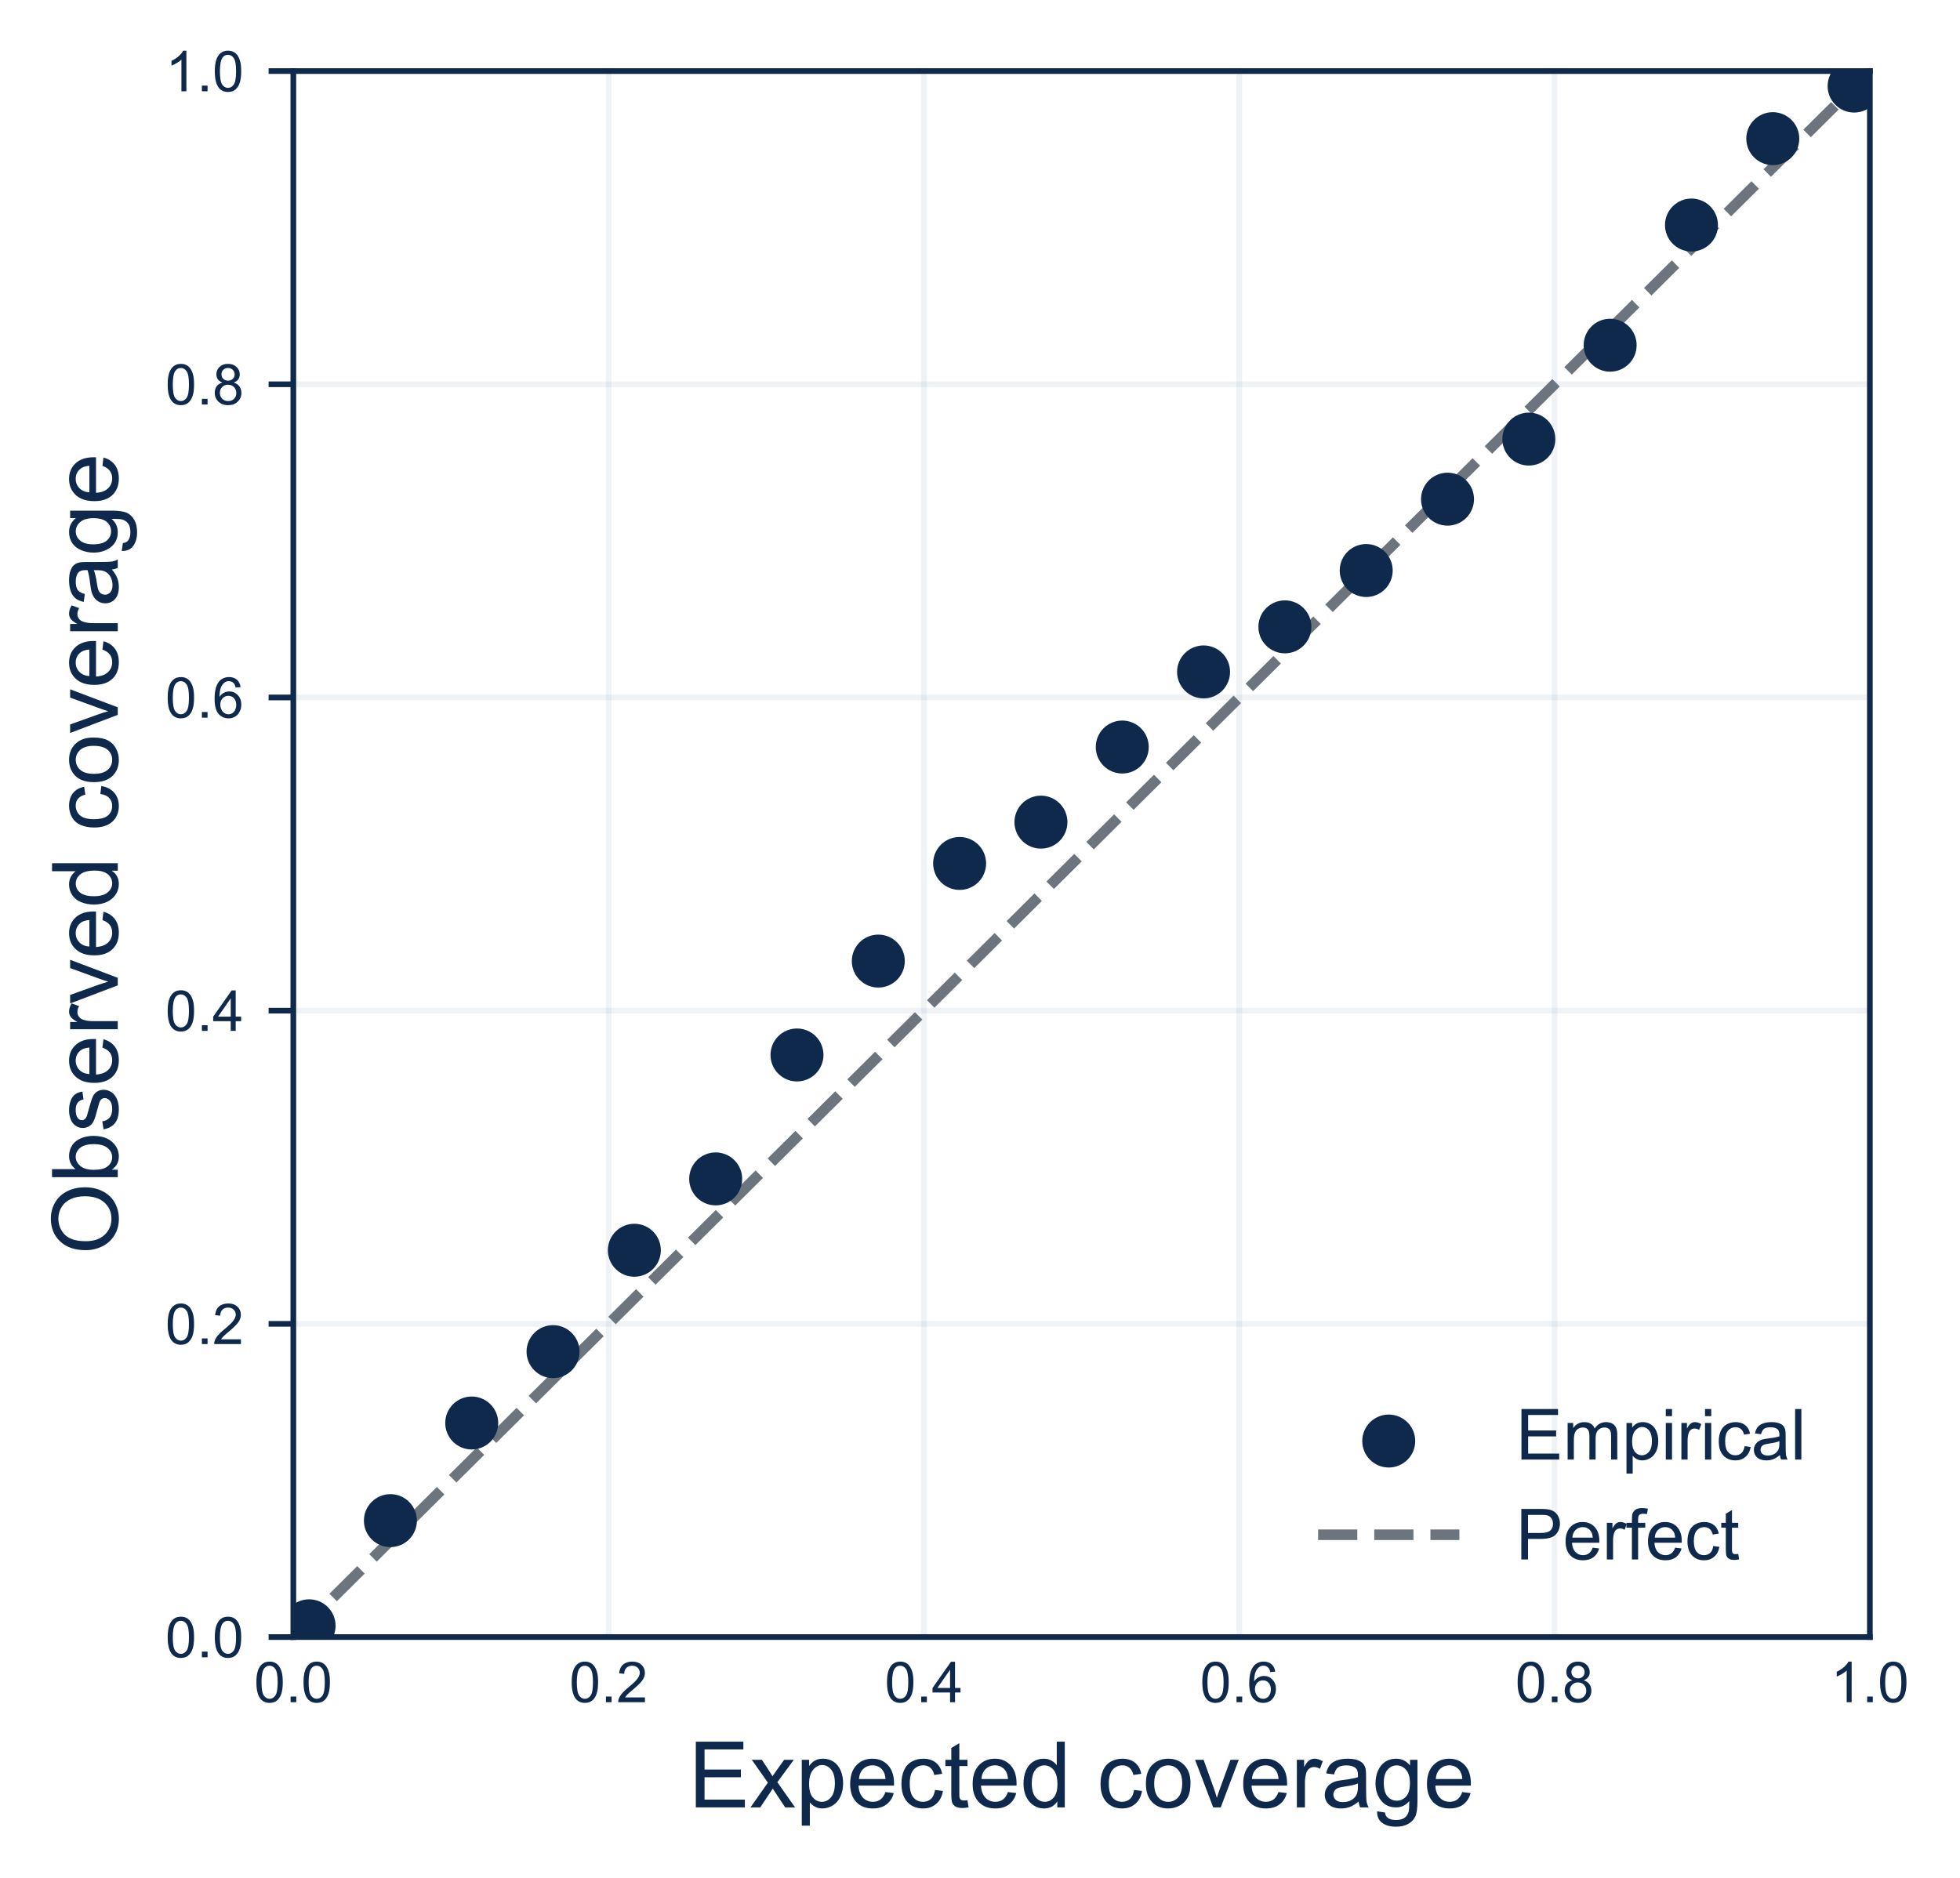
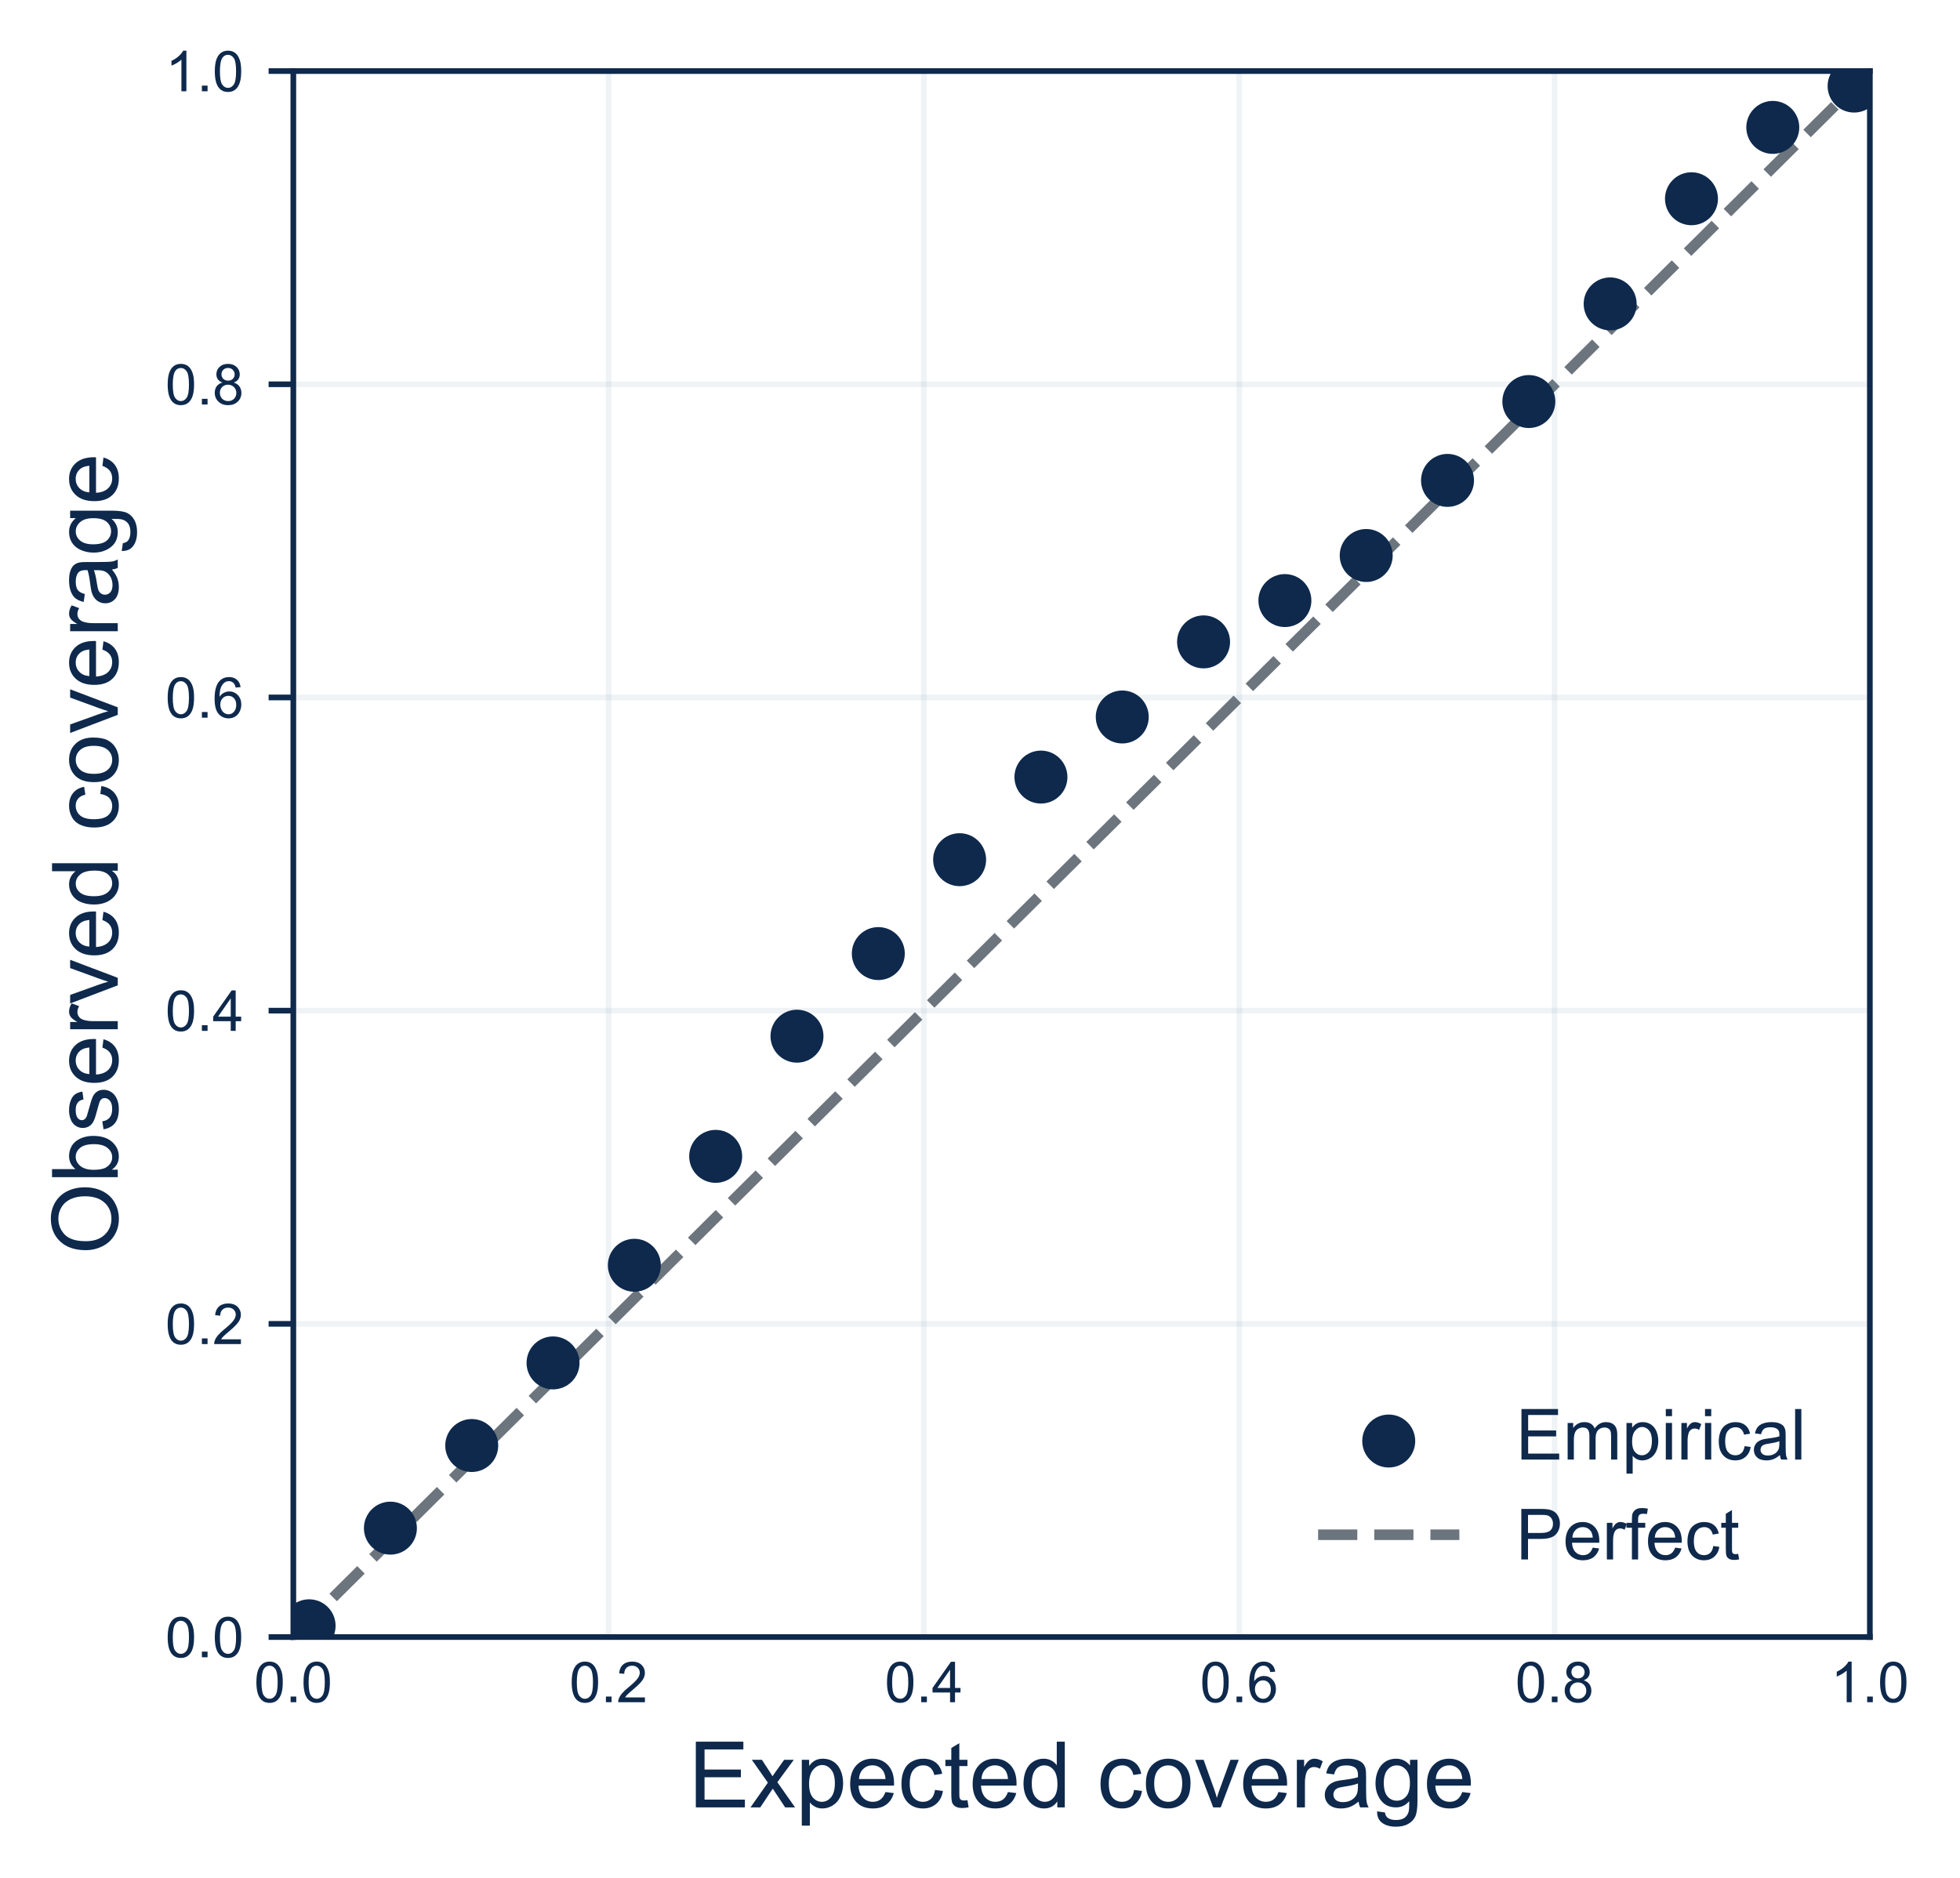
<svg xmlns="http://www.w3.org/2000/svg" xmlns:xlink="http://www.w3.org/1999/xlink" width="277.488pt" height="265.881pt" viewBox="0 0 277.488 265.881" version="1.1">
  <defs>
    <style type="text/css">*{stroke-linejoin: round; stroke-linecap: butt}</style>
  </defs>
  <g id="figure_1">
    <g id="patch_1">
      <path d="M 0 265.881  L 277.488 265.881  L 277.488 0  L 0 0  L 0 265.881  z " style="fill: none" />
    </g>
    <g id="axes_1">
      <g id="patch_2">
        <path d="M 41.528 231.823  L 264.728 231.823  L 264.728 10.063  L 41.528 10.063  L 41.528 231.823  z " style="fill: none" />
      </g>
      <g id="line2d_1">
-         <path d="M 41.528 231.823  L 264.728 10.063  " clip-path="url(#pba73ccb9ce)" style="fill: none; stroke-dasharray: 5.55,2.4; stroke-dashoffset: 0; stroke: #6c757d; stroke-width: 1.5" />
+         <path d="M 41.528 231.823  L 264.728 10.063  " clip-path="url(#pf4852ff96f)" style="fill: none; stroke-dasharray: 5.55,2.4; stroke-dashoffset: 0; stroke: #6c757d; stroke-width: 1.5" />
      </g>
      <g id="matplotlib.axis_1">
        <g id="xtick_1">
          <g id="line2d_2">
-             <path d="M 41.528 231.823  L 41.528 10.063  " clip-path="url(#pba73ccb9ce)" style="fill: none; stroke: #5f86a5; stroke-opacity: 0.1; stroke-width: 0.8; stroke-linecap: square" />
+             <path d="M 41.528 231.823  L 41.528 10.063  " clip-path="url(#pf4852ff96f)" style="fill: none; stroke: #5f86a5; stroke-opacity: 0.1; stroke-width: 0.8; stroke-linecap: square" />
          </g>
          <g id="line2d_3" />
          <g id="text_1">
            <g style="fill: #0e294c" transform="translate(35.96781 241.0494) scale(0.08 -0.08)">
              <defs>
                <path id="ArialMT-30" d="M 266 2259  Q 266 3072 433 3567  Q 600 4063 929 4331  Q 1259 4600 1759 4600  Q 2128 4600 2406 4451  Q 2684 4303 2865 4023  Q 3047 3744 3150 3342  Q 3253 2941 3253 2259  Q 3253 1453 3087 958  Q 2922 463 2592 192  Q 2263 -78 1759 -78  Q 1097 -78 719 397  Q 266 969 266 2259  z M 844 2259  Q 844 1131 1108 757  Q 1372 384 1759 384  Q 2147 384 2411 759  Q 2675 1134 2675 2259  Q 2675 3391 2411 3762  Q 2147 4134 1753 4134  Q 1366 4134 1134 3806  Q 844 3388 844 2259  z " transform="scale(0.015625)" />
                <path id="ArialMT-2e" d="M 581 0  L 581 641  L 1222 641  L 1222 0  L 581 0  z " transform="scale(0.015625)" />
              </defs>
              <use xlink:href="#ArialMT-30" />
              <use xlink:href="#ArialMT-2e" transform="translate(55.61523 0)" />
              <use xlink:href="#ArialMT-30" transform="translate(83.39844 0)" />
            </g>
          </g>
        </g>
        <g id="xtick_2">
          <g id="line2d_4">
-             <path d="M 86.168 231.823  L 86.168 10.063  " clip-path="url(#pba73ccb9ce)" style="fill: none; stroke: #5f86a5; stroke-opacity: 0.1; stroke-width: 0.8; stroke-linecap: square" />
+             <path d="M 86.168 231.823  L 86.168 10.063  " clip-path="url(#pf4852ff96f)" style="fill: none; stroke: #5f86a5; stroke-opacity: 0.1; stroke-width: 0.8; stroke-linecap: square" />
          </g>
          <g id="line2d_5" />
          <g id="text_2">
            <g style="fill: #0e294c" transform="translate(80.60781 241.0494) scale(0.08 -0.08)">
              <defs>
                <path id="ArialMT-32" d="M 3222 541  L 3222 0  L 194 0  Q 188 203 259 391  Q 375 700 629 1000  Q 884 1300 1366 1694  Q 2113 2306 2375 2664  Q 2638 3022 2638 3341  Q 2638 3675 2398 3904  Q 2159 4134 1775 4134  Q 1369 4134 1125 3890  Q 881 3647 878 3216  L 300 3275  Q 359 3922 746 4261  Q 1134 4600 1788 4600  Q 2447 4600 2831 4234  Q 3216 3869 3216 3328  Q 3216 3053 3103 2787  Q 2991 2522 2730 2228  Q 2469 1934 1863 1422  Q 1356 997 1212 845  Q 1069 694 975 541  L 3222 541  z " transform="scale(0.015625)" />
              </defs>
              <use xlink:href="#ArialMT-30" />
              <use xlink:href="#ArialMT-2e" transform="translate(55.61523 0)" />
              <use xlink:href="#ArialMT-32" transform="translate(83.39844 0)" />
            </g>
          </g>
        </g>
        <g id="xtick_3">
          <g id="line2d_6">
-             <path d="M 130.808 231.823  L 130.808 10.063  " clip-path="url(#pba73ccb9ce)" style="fill: none; stroke: #5f86a5; stroke-opacity: 0.1; stroke-width: 0.8; stroke-linecap: square" />
+             <path d="M 130.808 231.823  L 130.808 10.063  " clip-path="url(#pf4852ff96f)" style="fill: none; stroke: #5f86a5; stroke-opacity: 0.1; stroke-width: 0.8; stroke-linecap: square" />
          </g>
          <g id="line2d_7" />
          <g id="text_3">
            <g style="fill: #0e294c" transform="translate(125.2478 241.0494) scale(0.08 -0.08)">
              <defs>
                <path id="ArialMT-34" d="M 2069 0  L 2069 1097  L 81 1097  L 81 1613  L 2172 4581  L 2631 4581  L 2631 1613  L 3250 1613  L 3250 1097  L 2631 1097  L 2631 0  L 2069 0  z M 2069 1613  L 2069 3678  L 634 1613  L 2069 1613  z " transform="scale(0.015625)" />
              </defs>
              <use xlink:href="#ArialMT-30" />
              <use xlink:href="#ArialMT-2e" transform="translate(55.61523 0)" />
              <use xlink:href="#ArialMT-34" transform="translate(83.39844 0)" />
            </g>
          </g>
        </g>
        <g id="xtick_4">
          <g id="line2d_8">
-             <path d="M 175.448 231.823  L 175.448 10.063  " clip-path="url(#pba73ccb9ce)" style="fill: none; stroke: #5f86a5; stroke-opacity: 0.1; stroke-width: 0.8; stroke-linecap: square" />
+             <path d="M 175.448 231.823  L 175.448 10.063  " clip-path="url(#pf4852ff96f)" style="fill: none; stroke: #5f86a5; stroke-opacity: 0.1; stroke-width: 0.8; stroke-linecap: square" />
          </g>
          <g id="line2d_9" />
          <g id="text_4">
            <g style="fill: #0e294c" transform="translate(169.8878 241.0494) scale(0.08 -0.08)">
              <defs>
                <path id="ArialMT-36" d="M 3184 3459  L 2625 3416  Q 2550 3747 2413 3897  Q 2184 4138 1850 4138  Q 1581 4138 1378 3988  Q 1113 3794 959 3422  Q 806 3050 800 2363  Q 1003 2672 1297 2822  Q 1591 2972 1913 2972  Q 2475 2972 2870 2558  Q 3266 2144 3266 1488  Q 3266 1056 3080 686  Q 2894 316 2569 119  Q 2244 -78 1831 -78  Q 1128 -78 684 439  Q 241 956 241 2144  Q 241 3472 731 4075  Q 1159 4600 1884 4600  Q 2425 4600 2770 4297  Q 3116 3994 3184 3459  z M 888 1484  Q 888 1194 1011 928  Q 1134 663 1356 523  Q 1578 384 1822 384  Q 2178 384 2434 671  Q 2691 959 2691 1453  Q 2691 1928 2437 2201  Q 2184 2475 1800 2475  Q 1419 2475 1153 2201  Q 888 1928 888 1484  z " transform="scale(0.015625)" />
              </defs>
              <use xlink:href="#ArialMT-30" />
              <use xlink:href="#ArialMT-2e" transform="translate(55.61523 0)" />
              <use xlink:href="#ArialMT-36" transform="translate(83.39844 0)" />
            </g>
          </g>
        </g>
        <g id="xtick_5">
          <g id="line2d_10">
-             <path d="M 220.088 231.823  L 220.088 10.063  " clip-path="url(#pba73ccb9ce)" style="fill: none; stroke: #5f86a5; stroke-opacity: 0.1; stroke-width: 0.8; stroke-linecap: square" />
+             <path d="M 220.088 231.823  L 220.088 10.063  " clip-path="url(#pf4852ff96f)" style="fill: none; stroke: #5f86a5; stroke-opacity: 0.1; stroke-width: 0.8; stroke-linecap: square" />
          </g>
          <g id="line2d_11" />
          <g id="text_5">
            <g style="fill: #0e294c" transform="translate(214.5278 241.0494) scale(0.08 -0.08)">
              <defs>
                <path id="ArialMT-38" d="M 1131 2484  Q 781 2613 612 2850  Q 444 3088 444 3419  Q 444 3919 803 4259  Q 1163 4600 1759 4600  Q 2359 4600 2725 4251  Q 3091 3903 3091 3403  Q 3091 3084 2923 2848  Q 2756 2613 2416 2484  Q 2838 2347 3058 2040  Q 3278 1734 3278 1309  Q 3278 722 2862 322  Q 2447 -78 1769 -78  Q 1091 -78 675 323  Q 259 725 259 1325  Q 259 1772 486 2073  Q 713 2375 1131 2484  z M 1019 3438  Q 1019 3113 1228 2906  Q 1438 2700 1772 2700  Q 2097 2700 2305 2904  Q 2513 3109 2513 3406  Q 2513 3716 2298 3927  Q 2084 4138 1766 4138  Q 1444 4138 1231 3931  Q 1019 3725 1019 3438  z M 838 1322  Q 838 1081 952 856  Q 1066 631 1291 507  Q 1516 384 1775 384  Q 2178 384 2440 643  Q 2703 903 2703 1303  Q 2703 1709 2433 1975  Q 2163 2241 1756 2241  Q 1359 2241 1098 1978  Q 838 1716 838 1322  z " transform="scale(0.015625)" />
              </defs>
              <use xlink:href="#ArialMT-30" />
              <use xlink:href="#ArialMT-2e" transform="translate(55.61523 0)" />
              <use xlink:href="#ArialMT-38" transform="translate(83.39844 0)" />
            </g>
          </g>
        </g>
        <g id="xtick_6">
          <g id="line2d_12">
-             <path d="M 264.728 231.823  L 264.728 10.063  " clip-path="url(#pba73ccb9ce)" style="fill: none; stroke: #5f86a5; stroke-opacity: 0.1; stroke-width: 0.8; stroke-linecap: square" />
+             <path d="M 264.728 231.823  L 264.728 10.063  " clip-path="url(#pf4852ff96f)" style="fill: none; stroke: #5f86a5; stroke-opacity: 0.1; stroke-width: 0.8; stroke-linecap: square" />
          </g>
          <g id="line2d_13" />
          <g id="text_6">
            <g style="fill: #0e294c" transform="translate(259.1678 241.0494) scale(0.08 -0.08)">
              <defs>
                <path id="ArialMT-31" d="M 2384 0  L 1822 0  L 1822 3584  Q 1619 3391 1289 3197  Q 959 3003 697 2906  L 697 3450  Q 1169 3672 1522 3987  Q 1875 4303 2022 4600  L 2384 4600  L 2384 0  z " transform="scale(0.015625)" />
              </defs>
              <use xlink:href="#ArialMT-31" />
              <use xlink:href="#ArialMT-2e" transform="translate(55.61523 0)" />
              <use xlink:href="#ArialMT-30" transform="translate(83.39844 0)" />
            </g>
          </g>
        </g>
        <g id="text_7">
          <g style="fill: #0e294c" transform="translate(97.48477 255.9445) scale(0.13 -0.13)">
            <defs>
              <path id="ArialMT-45" d="M 506 0  L 506 4581  L 3819 4581  L 3819 4041  L 1113 4041  L 1113 2638  L 3647 2638  L 3647 2100  L 1113 2100  L 1113 541  L 3925 541  L 3925 0  L 506 0  z " transform="scale(0.015625)" />
              <path id="ArialMT-78" d="M 47 0  L 1259 1725  L 138 3319  L 841 3319  L 1350 2541  Q 1494 2319 1581 2169  Q 1719 2375 1834 2534  L 2394 3319  L 3066 3319  L 1919 1756  L 3153 0  L 2463 0  L 1781 1031  L 1600 1309  L 728 0  L 47 0  z " transform="scale(0.015625)" />
              <path id="ArialMT-70" d="M 422 -1272  L 422 3319  L 934 3319  L 934 2888  Q 1116 3141 1344 3267  Q 1572 3394 1897 3394  Q 2322 3394 2647 3175  Q 2972 2956 3137 2557  Q 3303 2159 3303 1684  Q 3303 1175 3120 767  Q 2938 359 2589 142  Q 2241 -75 1856 -75  Q 1575 -75 1351 44  Q 1128 163 984 344  L 984 -1272  L 422 -1272  z M 931 1641  Q 931 1000 1190 694  Q 1450 388 1819 388  Q 2194 388 2461 705  Q 2728 1022 2728 1688  Q 2728 2322 2467 2637  Q 2206 2953 1844 2953  Q 1484 2953 1207 2617  Q 931 2281 931 1641  z " transform="scale(0.015625)" />
              <path id="ArialMT-65" d="M 2694 1069  L 3275 997  Q 3138 488 2766 206  Q 2394 -75 1816 -75  Q 1088 -75 661 373  Q 234 822 234 1631  Q 234 2469 665 2931  Q 1097 3394 1784 3394  Q 2450 3394 2872 2941  Q 3294 2488 3294 1666  Q 3294 1616 3291 1516  L 816 1516  Q 847 969 1125 678  Q 1403 388 1819 388  Q 2128 388 2347 550  Q 2566 713 2694 1069  z M 847 1978  L 2700 1978  Q 2663 2397 2488 2606  Q 2219 2931 1791 2931  Q 1403 2931 1139 2672  Q 875 2413 847 1978  z " transform="scale(0.015625)" />
              <path id="ArialMT-63" d="M 2588 1216  L 3141 1144  Q 3050 572 2676 248  Q 2303 -75 1759 -75  Q 1078 -75 664 370  Q 250 816 250 1647  Q 250 2184 428 2587  Q 606 2991 970 3192  Q 1334 3394 1763 3394  Q 2303 3394 2647 3120  Q 2991 2847 3088 2344  L 2541 2259  Q 2463 2594 2264 2762  Q 2066 2931 1784 2931  Q 1359 2931 1093 2626  Q 828 2322 828 1663  Q 828 994 1084 691  Q 1341 388 1753 388  Q 2084 388 2306 591  Q 2528 794 2588 1216  z " transform="scale(0.015625)" />
              <path id="ArialMT-74" d="M 1650 503  L 1731 6  Q 1494 -44 1306 -44  Q 1000 -44 831 53  Q 663 150 594 308  Q 525 466 525 972  L 525 2881  L 113 2881  L 113 3319  L 525 3319  L 525 4141  L 1084 4478  L 1084 3319  L 1650 3319  L 1650 2881  L 1084 2881  L 1084 941  Q 1084 700 1114 631  Q 1144 563 1211 522  Q 1278 481 1403 481  Q 1497 481 1650 503  z " transform="scale(0.015625)" />
              <path id="ArialMT-64" d="M 2575 0  L 2575 419  Q 2259 -75 1647 -75  Q 1250 -75 917 144  Q 584 363 401 755  Q 219 1147 219 1656  Q 219 2153 384 2558  Q 550 2963 881 3178  Q 1213 3394 1622 3394  Q 1922 3394 2156 3267  Q 2391 3141 2538 2938  L 2538 4581  L 3097 4581  L 3097 0  L 2575 0  z M 797 1656  Q 797 1019 1065 703  Q 1334 388 1700 388  Q 2069 388 2326 689  Q 2584 991 2584 1609  Q 2584 2291 2321 2609  Q 2059 2928 1675 2928  Q 1300 2928 1048 2622  Q 797 2316 797 1656  z " transform="scale(0.015625)" />
              <path id="ArialMT-20" transform="scale(0.015625)" />
              <path id="ArialMT-6f" d="M 213 1659  Q 213 2581 725 3025  Q 1153 3394 1769 3394  Q 2453 3394 2887 2945  Q 3322 2497 3322 1706  Q 3322 1066 3130 698  Q 2938 331 2570 128  Q 2203 -75 1769 -75  Q 1072 -75 642 372  Q 213 819 213 1659  z M 791 1659  Q 791 1022 1069 705  Q 1347 388 1769 388  Q 2188 388 2466 706  Q 2744 1025 2744 1678  Q 2744 2294 2464 2611  Q 2184 2928 1769 2928  Q 1347 2928 1069 2612  Q 791 2297 791 1659  z " transform="scale(0.015625)" />
              <path id="ArialMT-76" d="M 1344 0  L 81 3319  L 675 3319  L 1388 1331  Q 1503 1009 1600 663  Q 1675 925 1809 1294  L 2547 3319  L 3125 3319  L 1869 0  L 1344 0  z " transform="scale(0.015625)" />
              <path id="ArialMT-72" d="M 416 0  L 416 3319  L 922 3319  L 922 2816  Q 1116 3169 1280 3281  Q 1444 3394 1641 3394  Q 1925 3394 2219 3213  L 2025 2691  Q 1819 2813 1613 2813  Q 1428 2813 1281 2702  Q 1134 2591 1072 2394  Q 978 2094 978 1738  L 978 0  L 416 0  z " transform="scale(0.015625)" />
              <path id="ArialMT-61" d="M 2588 409  Q 2275 144 1986 34  Q 1697 -75 1366 -75  Q 819 -75 525 192  Q 231 459 231 875  Q 231 1119 342 1320  Q 453 1522 633 1644  Q 813 1766 1038 1828  Q 1203 1872 1538 1913  Q 2219 1994 2541 2106  Q 2544 2222 2544 2253  Q 2544 2597 2384 2738  Q 2169 2928 1744 2928  Q 1347 2928 1158 2789  Q 969 2650 878 2297  L 328 2372  Q 403 2725 575 2942  Q 747 3159 1072 3276  Q 1397 3394 1825 3394  Q 2250 3394 2515 3294  Q 2781 3194 2906 3042  Q 3031 2891 3081 2659  Q 3109 2516 3109 2141  L 3109 1391  Q 3109 606 3145 398  Q 3181 191 3288 0  L 2700 0  Q 2613 175 2588 409  z M 2541 1666  Q 2234 1541 1622 1453  Q 1275 1403 1131 1340  Q 988 1278 909 1158  Q 831 1038 831 891  Q 831 666 1001 516  Q 1172 366 1500 366  Q 1825 366 2078 508  Q 2331 650 2450 897  Q 2541 1088 2541 1459  L 2541 1666  z " transform="scale(0.015625)" />
              <path id="ArialMT-67" d="M 319 -275  L 866 -356  Q 900 -609 1056 -725  Q 1266 -881 1628 -881  Q 2019 -881 2231 -725  Q 2444 -569 2519 -288  Q 2563 -116 2559 434  Q 2191 0 1641 0  Q 956 0 581 494  Q 206 988 206 1678  Q 206 2153 378 2554  Q 550 2956 876 3175  Q 1203 3394 1644 3394  Q 2231 3394 2613 2919  L 2613 3319  L 3131 3319  L 3131 450  Q 3131 -325 2973 -648  Q 2816 -972 2473 -1159  Q 2131 -1347 1631 -1347  Q 1038 -1347 672 -1080  Q 306 -813 319 -275  z M 784 1719  Q 784 1066 1043 766  Q 1303 466 1694 466  Q 2081 466 2343 764  Q 2606 1063 2606 1700  Q 2606 2309 2336 2618  Q 2066 2928 1684 2928  Q 1309 2928 1046 2623  Q 784 2319 784 1719  z " transform="scale(0.015625)" />
            </defs>
            <use xlink:href="#ArialMT-45" />
            <use xlink:href="#ArialMT-78" transform="translate(66.69922 0)" />
            <use xlink:href="#ArialMT-70" transform="translate(116.6992 0)" />
            <use xlink:href="#ArialMT-65" transform="translate(172.3145 0)" />
            <use xlink:href="#ArialMT-63" transform="translate(227.9297 0)" />
            <use xlink:href="#ArialMT-74" transform="translate(277.9297 0)" />
            <use xlink:href="#ArialMT-65" transform="translate(305.7129 0)" />
            <use xlink:href="#ArialMT-64" transform="translate(361.3281 0)" />
            <use xlink:href="#ArialMT-20" transform="translate(416.9434 0)" />
            <use xlink:href="#ArialMT-63" transform="translate(444.7266 0)" />
            <use xlink:href="#ArialMT-6f" transform="translate(494.7266 0)" />
            <use xlink:href="#ArialMT-76" transform="translate(550.3418 0)" />
            <use xlink:href="#ArialMT-65" transform="translate(600.3418 0)" />
            <use xlink:href="#ArialMT-72" transform="translate(655.957 0)" />
            <use xlink:href="#ArialMT-61" transform="translate(689.2578 0)" />
            <use xlink:href="#ArialMT-67" transform="translate(744.873 0)" />
            <use xlink:href="#ArialMT-65" transform="translate(800.4883 0)" />
          </g>
        </g>
      </g>
      <g id="matplotlib.axis_2">
        <g id="ytick_1">
          <g id="line2d_14">
-             <path d="M 41.528 231.823  L 264.728 231.823  " clip-path="url(#pba73ccb9ce)" style="fill: none; stroke: #5f86a5; stroke-opacity: 0.1; stroke-width: 0.8; stroke-linecap: square" />
+             <path d="M 41.528 231.823  L 264.728 231.823  " clip-path="url(#pf4852ff96f)" style="fill: none; stroke: #5f86a5; stroke-opacity: 0.1; stroke-width: 0.8; stroke-linecap: square" />
          </g>
          <g id="line2d_15">
            <defs>
-               <path id="m1dc6997b72" d="M 0 0  L -3.5 0  " style="stroke: #0e294c; stroke-width: 0.8" />
-             </defs>
-             <g>
-               <use xlink:href="#m1dc6997b72" x="41.528" y="231.823" style="fill: #0e294c; stroke: #0e294c; stroke-width: 0.8" />
+               <path id="md040a91e10" d="M 0 0  L -3.5 0  " style="stroke: #0e294c; stroke-width: 0.8" />
+             </defs>
+             <g>
+               <use xlink:href="#md040a91e10" x="41.528" y="231.823" style="fill: #0e294c; stroke: #0e294c; stroke-width: 0.8" />
            </g>
          </g>
          <g id="text_8">
            <g style="fill: #0e294c" transform="translate(23.40781 234.6863) scale(0.08 -0.08)">
              <use xlink:href="#ArialMT-30" />
              <use xlink:href="#ArialMT-2e" transform="translate(55.61523 0)" />
              <use xlink:href="#ArialMT-30" transform="translate(83.39844 0)" />
            </g>
          </g>
        </g>
        <g id="ytick_2">
          <g id="line2d_16">
-             <path d="M 41.528 187.471  L 264.728 187.471  " clip-path="url(#pba73ccb9ce)" style="fill: none; stroke: #5f86a5; stroke-opacity: 0.1; stroke-width: 0.8; stroke-linecap: square" />
+             <path d="M 41.528 187.471  L 264.728 187.471  " clip-path="url(#pf4852ff96f)" style="fill: none; stroke: #5f86a5; stroke-opacity: 0.1; stroke-width: 0.8; stroke-linecap: square" />
          </g>
          <g id="line2d_17">
            <g>
-               <use xlink:href="#m1dc6997b72" x="41.528" y="187.471" style="fill: #0e294c; stroke: #0e294c; stroke-width: 0.8" />
+               <use xlink:href="#md040a91e10" x="41.528" y="187.471" style="fill: #0e294c; stroke: #0e294c; stroke-width: 0.8" />
            </g>
          </g>
          <g id="text_9">
            <g style="fill: #0e294c" transform="translate(23.40781 190.3342) scale(0.08 -0.08)">
              <use xlink:href="#ArialMT-30" />
              <use xlink:href="#ArialMT-2e" transform="translate(55.61523 0)" />
              <use xlink:href="#ArialMT-32" transform="translate(83.39844 0)" />
            </g>
          </g>
        </g>
        <g id="ytick_3">
          <g id="line2d_18">
-             <path d="M 41.528 143.119  L 264.728 143.119  " clip-path="url(#pba73ccb9ce)" style="fill: none; stroke: #5f86a5; stroke-opacity: 0.1; stroke-width: 0.8; stroke-linecap: square" />
+             <path d="M 41.528 143.119  L 264.728 143.119  " clip-path="url(#pf4852ff96f)" style="fill: none; stroke: #5f86a5; stroke-opacity: 0.1; stroke-width: 0.8; stroke-linecap: square" />
          </g>
          <g id="line2d_19">
            <g>
-               <use xlink:href="#m1dc6997b72" x="41.528" y="143.119" style="fill: #0e294c; stroke: #0e294c; stroke-width: 0.8" />
+               <use xlink:href="#md040a91e10" x="41.528" y="143.119" style="fill: #0e294c; stroke: #0e294c; stroke-width: 0.8" />
            </g>
          </g>
          <g id="text_10">
            <g style="fill: #0e294c" transform="translate(23.40781 145.9822) scale(0.08 -0.08)">
              <use xlink:href="#ArialMT-30" />
              <use xlink:href="#ArialMT-2e" transform="translate(55.61523 0)" />
              <use xlink:href="#ArialMT-34" transform="translate(83.39844 0)" />
            </g>
          </g>
        </g>
        <g id="ytick_4">
          <g id="line2d_20">
-             <path d="M 41.528 98.767  L 264.728 98.767  " clip-path="url(#pba73ccb9ce)" style="fill: none; stroke: #5f86a5; stroke-opacity: 0.1; stroke-width: 0.8; stroke-linecap: square" />
+             <path d="M 41.528 98.767  L 264.728 98.767  " clip-path="url(#pf4852ff96f)" style="fill: none; stroke: #5f86a5; stroke-opacity: 0.1; stroke-width: 0.8; stroke-linecap: square" />
          </g>
          <g id="line2d_21">
            <g>
-               <use xlink:href="#m1dc6997b72" x="41.528" y="98.767" style="fill: #0e294c; stroke: #0e294c; stroke-width: 0.8" />
+               <use xlink:href="#md040a91e10" x="41.528" y="98.767" style="fill: #0e294c; stroke: #0e294c; stroke-width: 0.8" />
            </g>
          </g>
          <g id="text_11">
            <g style="fill: #0e294c" transform="translate(23.40781 101.6303) scale(0.08 -0.08)">
              <use xlink:href="#ArialMT-30" />
              <use xlink:href="#ArialMT-2e" transform="translate(55.61523 0)" />
              <use xlink:href="#ArialMT-36" transform="translate(83.39844 0)" />
            </g>
          </g>
        </g>
        <g id="ytick_5">
          <g id="line2d_22">
-             <path d="M 41.528 54.415  L 264.728 54.415  " clip-path="url(#pba73ccb9ce)" style="fill: none; stroke: #5f86a5; stroke-opacity: 0.1; stroke-width: 0.8; stroke-linecap: square" />
+             <path d="M 41.528 54.415  L 264.728 54.415  " clip-path="url(#pf4852ff96f)" style="fill: none; stroke: #5f86a5; stroke-opacity: 0.1; stroke-width: 0.8; stroke-linecap: square" />
          </g>
          <g id="line2d_23">
            <g>
-               <use xlink:href="#m1dc6997b72" x="41.528" y="54.415" style="fill: #0e294c; stroke: #0e294c; stroke-width: 0.8" />
+               <use xlink:href="#md040a91e10" x="41.528" y="54.415" style="fill: #0e294c; stroke: #0e294c; stroke-width: 0.8" />
            </g>
          </g>
          <g id="text_12">
            <g style="fill: #0e294c" transform="translate(23.40781 57.27825) scale(0.08 -0.08)">
              <use xlink:href="#ArialMT-30" />
              <use xlink:href="#ArialMT-2e" transform="translate(55.61523 0)" />
              <use xlink:href="#ArialMT-38" transform="translate(83.39844 0)" />
            </g>
          </g>
        </g>
        <g id="ytick_6">
          <g id="line2d_24">
-             <path d="M 41.528 10.063  L 264.728 10.063  " clip-path="url(#pba73ccb9ce)" style="fill: none; stroke: #5f86a5; stroke-opacity: 0.1; stroke-width: 0.8; stroke-linecap: square" />
+             <path d="M 41.528 10.063  L 264.728 10.063  " clip-path="url(#pf4852ff96f)" style="fill: none; stroke: #5f86a5; stroke-opacity: 0.1; stroke-width: 0.8; stroke-linecap: square" />
          </g>
          <g id="line2d_25">
            <g>
-               <use xlink:href="#m1dc6997b72" x="41.528" y="10.063" style="fill: #0e294c; stroke: #0e294c; stroke-width: 0.8" />
+               <use xlink:href="#md040a91e10" x="41.528" y="10.063" style="fill: #0e294c; stroke: #0e294c; stroke-width: 0.8" />
            </g>
          </g>
          <g id="text_13">
            <g style="fill: #0e294c" transform="translate(23.40781 12.92625) scale(0.08 -0.08)">
              <use xlink:href="#ArialMT-31" />
              <use xlink:href="#ArialMT-2e" transform="translate(55.61523 0)" />
              <use xlink:href="#ArialMT-30" transform="translate(83.39844 0)" />
            </g>
          </g>
        </g>
        <g id="text_14">
          <g style="fill: #0e294c" transform="translate(16.67172 177.6648) rotate(-90) scale(0.13 -0.13)">
            <defs>
              <path id="ArialMT-4f" d="M 309 2231  Q 309 3372 921 4017  Q 1534 4663 2503 4663  Q 3138 4663 3647 4359  Q 4156 4056 4423 3514  Q 4691 2972 4691 2284  Q 4691 1588 4409 1038  Q 4128 488 3612 205  Q 3097 -78 2500 -78  Q 1853 -78 1343 234  Q 834 547 571 1087  Q 309 1628 309 2231  z M 934 2222  Q 934 1394 1379 917  Q 1825 441 2497 441  Q 3181 441 3623 922  Q 4066 1403 4066 2288  Q 4066 2847 3877 3264  Q 3688 3681 3323 3911  Q 2959 4141 2506 4141  Q 1863 4141 1398 3698  Q 934 3256 934 2222  z " transform="scale(0.015625)" />
              <path id="ArialMT-62" d="M 941 0  L 419 0  L 419 4581  L 981 4581  L 981 2947  Q 1338 3394 1891 3394  Q 2197 3394 2470 3270  Q 2744 3147 2920 2923  Q 3097 2700 3197 2384  Q 3297 2069 3297 1709  Q 3297 856 2875 390  Q 2453 -75 1863 -75  Q 1275 -75 941 416  L 941 0  z M 934 1684  Q 934 1088 1097 822  Q 1363 388 1816 388  Q 2184 388 2453 708  Q 2722 1028 2722 1663  Q 2722 2313 2464 2622  Q 2206 2931 1841 2931  Q 1472 2931 1203 2611  Q 934 2291 934 1684  z " transform="scale(0.015625)" />
              <path id="ArialMT-73" d="M 197 991  L 753 1078  Q 800 744 1014 566  Q 1228 388 1613 388  Q 2000 388 2187 545  Q 2375 703 2375 916  Q 2375 1106 2209 1216  Q 2094 1291 1634 1406  Q 1016 1563 777 1677  Q 538 1791 414 1992  Q 291 2194 291 2438  Q 291 2659 392 2848  Q 494 3038 669 3163  Q 800 3259 1026 3326  Q 1253 3394 1513 3394  Q 1903 3394 2198 3281  Q 2494 3169 2634 2976  Q 2775 2784 2828 2463  L 2278 2388  Q 2241 2644 2061 2787  Q 1881 2931 1553 2931  Q 1166 2931 1000 2803  Q 834 2675 834 2503  Q 834 2394 903 2306  Q 972 2216 1119 2156  Q 1203 2125 1616 2013  Q 2213 1853 2448 1751  Q 2684 1650 2818 1456  Q 2953 1263 2953 975  Q 2953 694 2789 445  Q 2625 197 2315 61  Q 2006 -75 1616 -75  Q 969 -75 630 194  Q 291 463 197 991  z " transform="scale(0.015625)" />
            </defs>
            <use xlink:href="#ArialMT-4f" />
            <use xlink:href="#ArialMT-62" transform="translate(77.7832 0)" />
            <use xlink:href="#ArialMT-73" transform="translate(133.3984 0)" />
            <use xlink:href="#ArialMT-65" transform="translate(183.3984 0)" />
            <use xlink:href="#ArialMT-72" transform="translate(239.0137 0)" />
            <use xlink:href="#ArialMT-76" transform="translate(272.3145 0)" />
            <use xlink:href="#ArialMT-65" transform="translate(322.3145 0)" />
            <use xlink:href="#ArialMT-64" transform="translate(377.9297 0)" />
            <use xlink:href="#ArialMT-20" transform="translate(433.5449 0)" />
            <use xlink:href="#ArialMT-63" transform="translate(461.3281 0)" />
            <use xlink:href="#ArialMT-6f" transform="translate(511.3281 0)" />
            <use xlink:href="#ArialMT-76" transform="translate(566.9434 0)" />
            <use xlink:href="#ArialMT-65" transform="translate(616.9434 0)" />
            <use xlink:href="#ArialMT-72" transform="translate(672.5586 0)" />
            <use xlink:href="#ArialMT-61" transform="translate(705.8594 0)" />
            <use xlink:href="#ArialMT-67" transform="translate(761.4746 0)" />
            <use xlink:href="#ArialMT-65" transform="translate(817.0898 0)" />
          </g>
        </g>
      </g>
      <g id="PathCollection_1">
        <defs>
-           <path id="m23bb482748" d="M 0 3  C 0.796 3 1.559 2.684 2.121 2.121  C 2.684 1.559 3 0.796 3 0  C 3 -0.796 2.684 -1.559 2.121 -2.121  C 1.559 -2.684 0.796 -3 0 -3  C -0.796 -3 -1.559 -2.684 -2.121 -2.121  C -2.684 -1.559 -3 -0.796 -3 0  C -3 0.796 -2.684 1.559 -2.121 2.121  C -1.559 2.684 -0.796 3 0 3  z " style="stroke: #0e294c; stroke-width: 1.5" />
+           <path id="m97428d162b" d="M 0 3  C 0.796 3 1.559 2.684 2.121 2.121  C 2.684 1.559 3 0.796 3 0  C 3 -0.796 2.684 -1.559 2.121 -2.121  C 1.559 -2.684 0.796 -3 0 -3  C -0.796 -3 -1.559 -2.684 -2.121 -2.121  C -2.684 -1.559 -3 -0.796 -3 0  C -3 0.796 -2.684 1.559 -2.121 2.121  C -1.559 2.684 -0.796 3 0 3  z " style="stroke: #0e294c; stroke-width: 1.5" />
        </defs>
-         <g clip-path="url(#pba73ccb9ce)">
-           <use xlink:href="#m23bb482748" x="43.76" y="230.228" style="fill: #0e294c; stroke: #0e294c; stroke-width: 1.5" />
-           <use xlink:href="#m23bb482748" x="55.272" y="215.337" style="fill: #0e294c; stroke: #0e294c; stroke-width: 1.5" />
-           <use xlink:href="#m23bb482748" x="66.785" y="201.511" style="fill: #0e294c; stroke: #0e294c; stroke-width: 1.5" />
-           <use xlink:href="#m23bb482748" x="78.297" y="191.406" style="fill: #0e294c; stroke: #0e294c; stroke-width: 1.5" />
-           <use xlink:href="#m23bb482748" x="89.809" y="177.048" style="fill: #0e294c; stroke: #0e294c; stroke-width: 1.5" />
-           <use xlink:href="#m23bb482748" x="101.322" y="166.944" style="fill: #0e294c; stroke: #0e294c; stroke-width: 1.5" />
-           <use xlink:href="#m23bb482748" x="112.834" y="149.394" style="fill: #0e294c; stroke: #0e294c; stroke-width: 1.5" />
-           <use xlink:href="#m23bb482748" x="124.347" y="136.099" style="fill: #0e294c; stroke: #0e294c; stroke-width: 1.5" />
-           <use xlink:href="#m23bb482748" x="135.859" y="122.273" style="fill: #0e294c; stroke: #0e294c; stroke-width: 1.5" />
-           <use xlink:href="#m23bb482748" x="147.372" y="116.423" style="fill: #0e294c; stroke: #0e294c; stroke-width: 1.5" />
-           <use xlink:href="#m23bb482748" x="158.884" y="105.787" style="fill: #0e294c; stroke: #0e294c; stroke-width: 1.5" />
-           <use xlink:href="#m23bb482748" x="170.396" y="95.151" style="fill: #0e294c; stroke: #0e294c; stroke-width: 1.5" />
-           <use xlink:href="#m23bb482748" x="181.909" y="88.769" style="fill: #0e294c; stroke: #0e294c; stroke-width: 1.5" />
-           <use xlink:href="#m23bb482748" x="193.421" y="80.792" style="fill: #0e294c; stroke: #0e294c; stroke-width: 1.5" />
-           <use xlink:href="#m23bb482748" x="204.934" y="70.688" style="fill: #0e294c; stroke: #0e294c; stroke-width: 1.5" />
-           <use xlink:href="#m23bb482748" x="216.446" y="62.179" style="fill: #0e294c; stroke: #0e294c; stroke-width: 1.5" />
-           <use xlink:href="#m23bb482748" x="227.959" y="48.884" style="fill: #0e294c; stroke: #0e294c; stroke-width: 1.5" />
-           <use xlink:href="#m23bb482748" x="239.471" y="31.867" style="fill: #0e294c; stroke: #0e294c; stroke-width: 1.5" />
-           <use xlink:href="#m23bb482748" x="250.983" y="19.635" style="fill: #0e294c; stroke: #0e294c; stroke-width: 1.5" />
-           <use xlink:href="#m23bb482748" x="262.496" y="12.19" style="fill: #0e294c; stroke: #0e294c; stroke-width: 1.5" />
+         <g clip-path="url(#pf4852ff96f)">
+           <use xlink:href="#m97428d162b" x="43.76" y="230.228" style="fill: #0e294c; stroke: #0e294c; stroke-width: 1.5" />
+           <use xlink:href="#m97428d162b" x="55.272" y="216.401" style="fill: #0e294c; stroke: #0e294c; stroke-width: 1.5" />
+           <use xlink:href="#m97428d162b" x="66.785" y="204.701" style="fill: #0e294c; stroke: #0e294c; stroke-width: 1.5" />
+           <use xlink:href="#m97428d162b" x="78.297" y="193.002" style="fill: #0e294c; stroke: #0e294c; stroke-width: 1.5" />
+           <use xlink:href="#m97428d162b" x="89.809" y="179.175" style="fill: #0e294c; stroke: #0e294c; stroke-width: 1.5" />
+           <use xlink:href="#m97428d162b" x="101.322" y="163.753" style="fill: #0e294c; stroke: #0e294c; stroke-width: 1.5" />
+           <use xlink:href="#m97428d162b" x="112.834" y="146.735" style="fill: #0e294c; stroke: #0e294c; stroke-width: 1.5" />
+           <use xlink:href="#m97428d162b" x="124.347" y="135.036" style="fill: #0e294c; stroke: #0e294c; stroke-width: 1.5" />
+           <use xlink:href="#m97428d162b" x="135.859" y="121.741" style="fill: #0e294c; stroke: #0e294c; stroke-width: 1.5" />
+           <use xlink:href="#m97428d162b" x="147.372" y="110.041" style="fill: #0e294c; stroke: #0e294c; stroke-width: 1.5" />
+           <use xlink:href="#m97428d162b" x="158.884" y="101.532" style="fill: #0e294c; stroke: #0e294c; stroke-width: 1.5" />
+           <use xlink:href="#m97428d162b" x="170.396" y="90.897" style="fill: #0e294c; stroke: #0e294c; stroke-width: 1.5" />
+           <use xlink:href="#m97428d162b" x="181.909" y="85.047" style="fill: #0e294c; stroke: #0e294c; stroke-width: 1.5" />
+           <use xlink:href="#m97428d162b" x="193.421" y="78.665" style="fill: #0e294c; stroke: #0e294c; stroke-width: 1.5" />
+           <use xlink:href="#m97428d162b" x="204.934" y="68.029" style="fill: #0e294c; stroke: #0e294c; stroke-width: 1.5" />
+           <use xlink:href="#m97428d162b" x="216.446" y="56.861" style="fill: #0e294c; stroke: #0e294c; stroke-width: 1.5" />
+           <use xlink:href="#m97428d162b" x="227.959" y="43.035" style="fill: #0e294c; stroke: #0e294c; stroke-width: 1.5" />
+           <use xlink:href="#m97428d162b" x="239.471" y="28.144" style="fill: #0e294c; stroke: #0e294c; stroke-width: 1.5" />
+           <use xlink:href="#m97428d162b" x="250.983" y="18.04" style="fill: #0e294c; stroke: #0e294c; stroke-width: 1.5" />
+           <use xlink:href="#m97428d162b" x="262.496" y="12.19" style="fill: #0e294c; stroke: #0e294c; stroke-width: 1.5" />
        </g>
      </g>
      <g id="patch_3">
        <path d="M 41.528 231.823  L 41.528 10.063  " style="fill: none; stroke: #0e294c; stroke-width: 0.8; stroke-linejoin: miter; stroke-linecap: square" />
      </g>
      <g id="patch_4">
        <path d="M 264.728 231.823  L 264.728 10.063  " style="fill: none; stroke: #0e294c; stroke-width: 0.8; stroke-linejoin: miter; stroke-linecap: square" />
      </g>
      <g id="patch_5">
        <path d="M 41.528 231.823  L 264.728 231.823  " style="fill: none; stroke: #0e294c; stroke-width: 0.8; stroke-linejoin: miter; stroke-linecap: square" />
      </g>
      <g id="patch_6">
        <path d="M 41.528 10.063  L 264.728 10.063  " style="fill: none; stroke: #0e294c; stroke-width: 0.8; stroke-linejoin: miter; stroke-linecap: square" />
      </g>
      <g id="legend_1">
        <g id="PathCollection_2">
          <g>
-             <use xlink:href="#m23bb482748" x="196.611" y="204.065" style="fill: #0e294c; stroke: #0e294c; stroke-width: 1.5" />
+             <use xlink:href="#m97428d162b" x="196.611" y="204.065" style="fill: #0e294c; stroke: #0e294c; stroke-width: 1.5" />
          </g>
        </g>
        <g id="text_15">
          <g style="fill: #0e294c" transform="translate(214.6106 206.6903) scale(0.1 -0.1)">
            <defs>
              <path id="ArialMT-6d" d="M 422 0  L 422 3319  L 925 3319  L 925 2853  Q 1081 3097 1340 3245  Q 1600 3394 1931 3394  Q 2300 3394 2536 3241  Q 2772 3088 2869 2813  Q 3263 3394 3894 3394  Q 4388 3394 4653 3120  Q 4919 2847 4919 2278  L 4919 0  L 4359 0  L 4359 2091  Q 4359 2428 4304 2576  Q 4250 2725 4106 2815  Q 3963 2906 3769 2906  Q 3419 2906 3187 2673  Q 2956 2441 2956 1928  L 2956 0  L 2394 0  L 2394 2156  Q 2394 2531 2256 2718  Q 2119 2906 1806 2906  Q 1569 2906 1367 2781  Q 1166 2656 1075 2415  Q 984 2175 984 1722  L 984 0  L 422 0  z " transform="scale(0.015625)" />
              <path id="ArialMT-69" d="M 425 3934  L 425 4581  L 988 4581  L 988 3934  L 425 3934  z M 425 0  L 425 3319  L 988 3319  L 988 0  L 425 0  z " transform="scale(0.015625)" />
              <path id="ArialMT-6c" d="M 409 0  L 409 4581  L 972 4581  L 972 0  L 409 0  z " transform="scale(0.015625)" />
            </defs>
            <use xlink:href="#ArialMT-45" />
            <use xlink:href="#ArialMT-6d" transform="translate(66.69922 0)" />
            <use xlink:href="#ArialMT-70" transform="translate(150 0)" />
            <use xlink:href="#ArialMT-69" transform="translate(205.6152 0)" />
            <use xlink:href="#ArialMT-72" transform="translate(227.832 0)" />
            <use xlink:href="#ArialMT-69" transform="translate(261.1328 0)" />
            <use xlink:href="#ArialMT-63" transform="translate(283.3496 0)" />
            <use xlink:href="#ArialMT-61" transform="translate(333.3496 0)" />
            <use xlink:href="#ArialMT-6c" transform="translate(388.9648 0)" />
          </g>
        </g>
        <g id="line2d_26">
          <path d="M 186.611 217.336  L 196.611 217.336  L 206.611 217.336  " style="fill: none; stroke-dasharray: 5.55,2.4; stroke-dashoffset: 0; stroke: #6c757d; stroke-width: 1.5" />
        </g>
        <g id="text_16">
          <g style="fill: #0e294c" transform="translate(214.6106 220.8356) scale(0.1 -0.1)">
            <defs>
              <path id="ArialMT-50" d="M 494 0  L 494 4581  L 2222 4581  Q 2678 4581 2919 4538  Q 3256 4481 3484 4323  Q 3713 4166 3852 3881  Q 3991 3597 3991 3256  Q 3991 2672 3619 2267  Q 3247 1863 2275 1863  L 1100 1863  L 1100 0  L 494 0  z M 1100 2403  L 2284 2403  Q 2872 2403 3119 2622  Q 3366 2841 3366 3238  Q 3366 3525 3220 3729  Q 3075 3934 2838 4000  Q 2684 4041 2272 4041  L 1100 4041  L 1100 2403  z " transform="scale(0.015625)" />
              <path id="ArialMT-66" d="M 556 0  L 556 2881  L 59 2881  L 59 3319  L 556 3319  L 556 3672  Q 556 4006 616 4169  Q 697 4388 901 4523  Q 1106 4659 1475 4659  Q 1713 4659 2000 4603  L 1916 4113  Q 1741 4144 1584 4144  Q 1328 4144 1222 4034  Q 1116 3925 1116 3625  L 1116 3319  L 1763 3319  L 1763 2881  L 1116 2881  L 1116 0  L 556 0  z " transform="scale(0.015625)" />
            </defs>
            <use xlink:href="#ArialMT-50" />
            <use xlink:href="#ArialMT-65" transform="translate(66.69922 0)" />
            <use xlink:href="#ArialMT-72" transform="translate(122.3145 0)" />
            <use xlink:href="#ArialMT-66" transform="translate(155.6152 0)" />
            <use xlink:href="#ArialMT-65" transform="translate(183.3984 0)" />
            <use xlink:href="#ArialMT-63" transform="translate(239.0137 0)" />
            <use xlink:href="#ArialMT-74" transform="translate(289.0137 0)" />
          </g>
        </g>
      </g>
    </g>
  </g>
  <defs>
-     <clipPath id="pba73ccb9ce">
+     <clipPath id="pf4852ff96f">
      <rect x="41.528" y="10.063" width="223.2" height="221.76" />
    </clipPath>
  </defs>
</svg>
